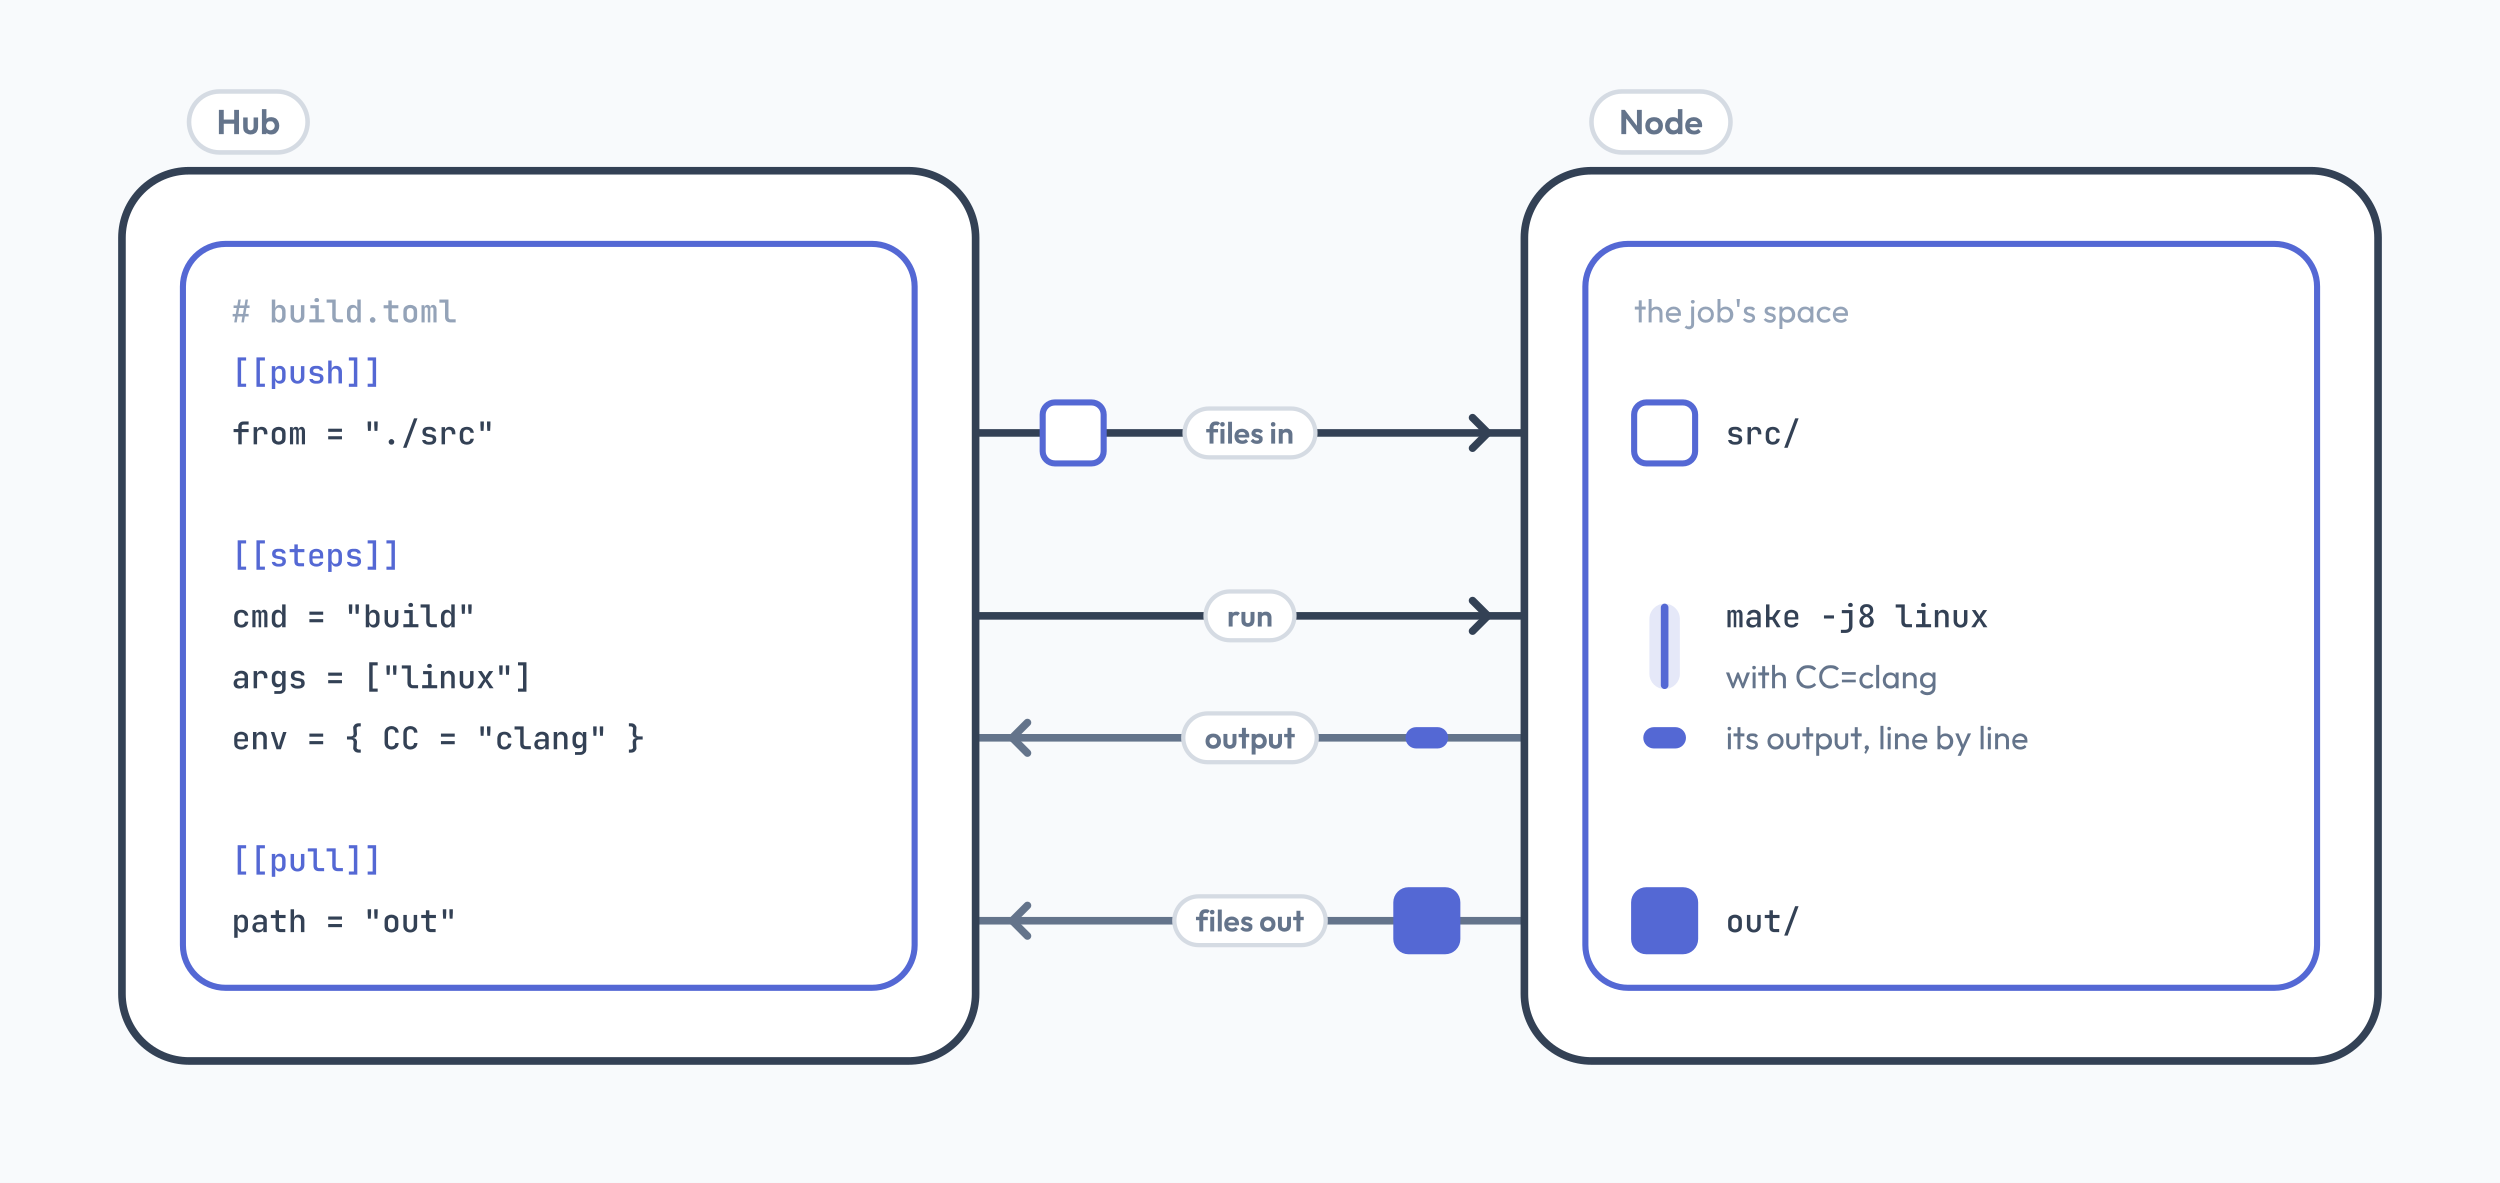
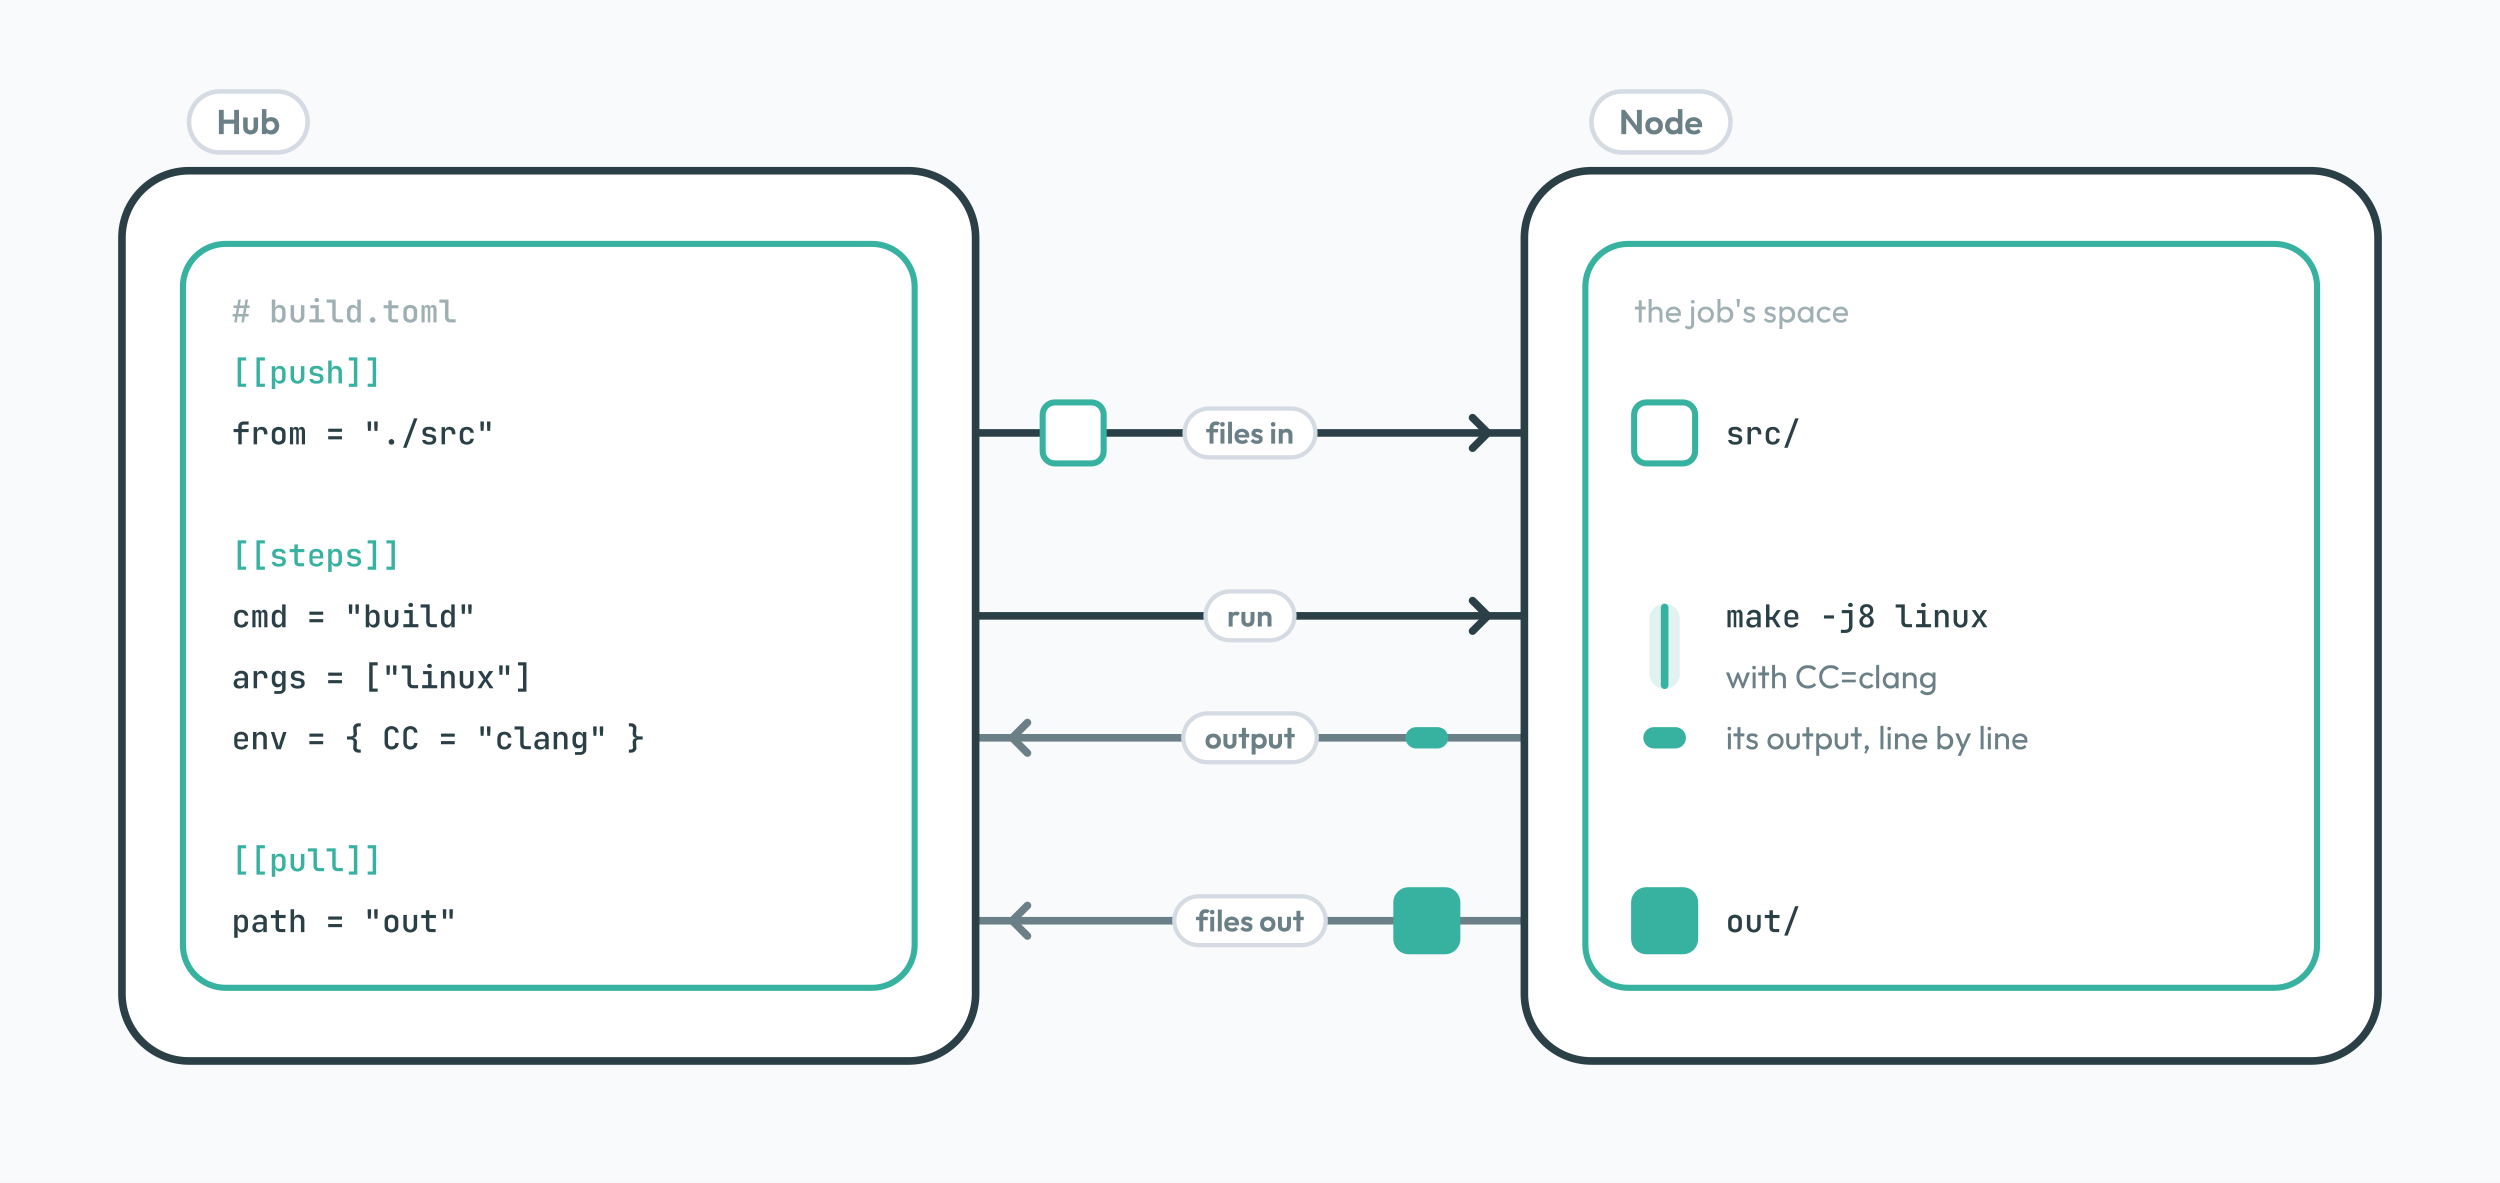
<svg xmlns="http://www.w3.org/2000/svg" viewBox="0 0 820 388" width="820" height="388">
  <defs>
    <path id="g0" d="M12 0V-54Q12 -59 15 -64Q17 -68 22 -71Q26 -73 33 -73Q37 -73 41 -72Q44 -70 47 -67L38 -59Q37 -60 36 -61Q35 -61 33 -61Q29 -61 27 -59Q25 -57 25 -54V0ZM1 -37V-48H40V-37Z" />
    <path id="g1" d="M6 0V-48H19V0ZM12 -56Q9 -56 7 -58Q5 -60 5 -64Q5 -67 7 -69Q9 -71 12 -71Q16 -71 18 -69Q20 -67 20 -64Q20 -60 18 -58Q16 -56 12 -56Z" />
    <path id="g2" d="M6 0V-72H19V0Z" />
    <path id="g3" d="M29 1Q21 1 15 -2Q9 -5 6 -11Q3 -17 3 -24Q3 -31 6 -37Q9 -43 15 -46Q21 -49 28 -49Q35 -49 40 -46Q46 -43 49 -38Q52 -32 52 -25Q52 -24 52 -23Q51 -21 51 -20L10 -20V-29L45 -29L40 -25Q40 -30 38 -33Q37 -35 34 -37Q32 -38 28 -38Q24 -38 21 -37Q18 -35 17 -32Q15 -29 15 -24Q15 -20 17 -17Q19 -13 22 -12Q25 -10 29 -10Q32 -10 35 -11Q38 -13 41 -15L48 -7Q45 -3 40 -1Q35 1 29 1Z" />
    <path id="g4" d="M22 1Q18 1 14 0Q10 -1 7 -3Q4 -5 1 -8L9 -16Q12 -13 15 -11Q18 -10 22 -10Q25 -10 27 -11Q29 -12 29 -14Q29 -16 27 -17Q25 -18 22 -19Q20 -19 17 -20Q14 -21 11 -23Q8 -24 6 -27Q4 -30 4 -34Q4 -39 7 -42Q9 -46 13 -48Q17 -49 23 -49Q29 -49 34 -47Q39 -45 42 -41L34 -33Q32 -36 29 -37Q26 -38 23 -38Q20 -38 19 -37Q17 -37 17 -35Q17 -33 19 -32Q21 -31 23 -30Q26 -30 29 -29Q32 -28 35 -26Q38 -24 40 -22Q41 -19 41 -14Q41 -7 36 -3Q31 1 22 1Z" />
    <path id="g5" d="M38 0V-28Q38 -32 36 -35Q33 -37 29 -37Q26 -37 24 -36Q21 -35 20 -33Q19 -31 19 -28L14 -30Q14 -36 16 -40Q19 -44 23 -47Q27 -49 33 -49Q38 -49 42 -47Q47 -44 49 -40Q51 -35 51 -31V0ZM6 0V-48H19V0Z" />
    <path id="g6" d="M6 0V-48H19V0ZM19 -27 14 -30Q15 -39 19 -44Q23 -49 31 -49Q35 -49 38 -48Q40 -47 43 -44L35 -35Q33 -36 32 -37Q30 -37 28 -37Q24 -37 22 -35Q19 -32 19 -27Z" />
    <path id="g7" d="M26 1Q20 1 15 -2Q10 -4 7 -9Q5 -14 5 -20V-48H18V-21Q18 -18 19 -15Q20 -13 22 -12Q24 -11 26 -11Q30 -11 33 -14Q35 -16 35 -21V-48H48V-20Q48 -14 45 -9Q43 -4 38 -2Q33 1 26 1Z" />
    <path id="g8" d="M28 1Q21 1 15 -2Q9 -6 6 -11Q3 -17 3 -24Q3 -31 6 -37Q9 -43 15 -46Q21 -49 28 -49Q36 -49 42 -46Q47 -43 51 -37Q54 -31 54 -24Q54 -17 51 -11Q48 -6 42 -2Q36 1 28 1ZM28 -11Q32 -11 35 -13Q38 -14 39 -17Q41 -20 41 -24Q41 -28 39 -31Q38 -34 35 -35Q32 -37 28 -37Q25 -37 22 -35Q19 -34 18 -31Q16 -28 16 -24Q16 -20 18 -17Q19 -14 22 -13Q25 -11 28 -11Z" />
    <path id="g9" d="M13 0V-68H26V0ZM2 -37V-48H37V-37Z" />
    <path id="g10" d="M33 1Q27 1 23 -1Q19 -3 16 -7Q14 -11 14 -15V-33Q14 -37 16 -41Q19 -45 23 -47Q27 -49 33 -49Q39 -49 45 -46Q50 -43 53 -37Q56 -31 56 -24Q56 -17 53 -11Q50 -6 45 -2Q39 1 33 1ZM6 20V-48H19V-36L17 -24L19 -12V20ZM30 -11Q34 -11 37 -13Q39 -14 41 -17Q43 -20 43 -24Q43 -28 41 -31Q39 -34 37 -36Q34 -37 30 -37Q27 -37 24 -36Q21 -34 20 -31Q18 -28 18 -24Q18 -20 20 -17Q21 -14 24 -13Q27 -11 30 -11Z" />
    <path id="g11" d="M7 0V-70H21V0ZM51 0V-70H65V0ZM16 -30V-42H55V-30Z" />
    <path id="g12" d="M33 1Q27 1 23 -1Q19 -3 16 -7Q14 -11 14 -16V-33Q14 -38 16 -41Q19 -45 23 -47Q27 -49 33 -49Q39 -49 45 -46Q50 -43 53 -37Q56 -31 56 -24Q56 -17 53 -11Q50 -6 45 -2Q39 1 33 1ZM6 0V-72H19V-36L17 -25L19 -13V0ZM30 -11Q34 -11 37 -13Q39 -14 41 -17Q43 -20 43 -24Q43 -28 41 -31Q39 -34 37 -36Q34 -37 30 -37Q27 -37 24 -36Q21 -34 20 -31Q18 -28 18 -24Q18 -20 20 -17Q21 -14 24 -13Q27 -11 30 -11Z" />
    <path id="g13" d="M8 0 11 -19H3V-27H13L16 -46H6V-54H18L21 -73H29L26 -54H41L44 -73H52L49 -54H57V-46H47L44 -27H54V-19H42L39 0H31L34 -19H19L16 0ZM21 -27H36L39 -46H24Z" />
    <path id="g14" d="M34 1Q27 1 23 -3Q19 -6 19 -13L21 -10H19V0H8V-73H19V-57L19 -44H21L19 -42Q19 -48 23 -52Q27 -56 34 -56Q42 -56 47 -50Q52 -45 52 -35V-20Q52 -10 47 -5Q42 1 34 1ZM30 -8Q35 -8 38 -11Q41 -15 41 -20V-35Q41 -40 38 -44Q35 -47 30 -47Q25 -47 22 -43Q19 -40 19 -35V-20Q19 -15 22 -12Q25 -8 30 -8Z" />
    <path id="g15" d="M30 1Q20 1 14 -5Q8 -11 8 -20V-55H19V-20Q19 -15 22 -12Q25 -8 30 -8Q35 -8 38 -12Q41 -15 41 -20V-55H52V-20Q52 -10 46 -5Q40 1 30 1Z" />
    <path id="g16" d="M8 0V-10H27V-45H11V-55H38V-10H56V0ZM32 -65Q28 -65 26 -66Q24 -68 24 -71Q24 -74 26 -76Q28 -78 32 -78Q35 -78 37 -76Q39 -74 39 -71Q39 -68 37 -66Q35 -65 32 -65Z" />
    <path id="g17" d="M38 0Q33 0 29 -2Q25 -4 23 -8Q21 -12 21 -17V-63H3V-73H32V-17Q32 -14 34 -12Q35 -10 38 -10H55V0Z" />
    <path id="g18" d="M26 1Q18 1 13 -5Q8 -10 8 -20V-35Q8 -45 13 -50Q18 -56 26 -56Q33 -56 37 -52Q41 -48 41 -42L39 -44H41L41 -57V-73H52V0H41V-10H39L41 -13Q41 -6 37 -3Q33 1 26 1ZM30 -8Q35 -8 38 -12Q41 -15 41 -20V-35Q41 -40 38 -43Q35 -47 30 -47Q25 -47 22 -44Q19 -40 19 -35V-20Q19 -15 22 -11Q25 -8 30 -8Z" />
    <path id="g19" d="M30 1Q26 1 24 -1Q21 -4 21 -8Q21 -12 24 -14Q26 -17 30 -17Q34 -17 36 -14Q39 -12 39 -8Q39 -4 36 -1Q34 1 30 1Z" />
    <path id="g20" d="M36 0Q29 0 24 -4Q20 -8 20 -16V-45H5V-55H20V-70H31V-55H52V-45H31V-16Q31 -10 36 -10H51V0Z" />
    <path id="g21" d="M30 1Q23 1 18 -2Q13 -4 10 -9Q8 -14 8 -20V-35Q8 -41 10 -46Q13 -51 18 -53Q23 -56 30 -56Q37 -56 42 -53Q47 -51 50 -46Q52 -41 52 -35V-20Q52 -14 50 -9Q47 -4 42 -2Q37 1 30 1ZM30 -9Q35 -9 38 -12Q41 -15 41 -20V-35Q41 -40 38 -43Q35 -46 30 -46Q25 -46 22 -43Q19 -40 19 -35V-20Q19 -15 22 -12Q25 -9 30 -9Z" />
    <path id="g22" d="M6 0V-55H15V-48H17L15 -46Q15 -51 18 -53Q20 -56 25 -56Q29 -56 32 -53Q34 -49 34 -43L32 -48H35L34 -46Q34 -51 36 -53Q39 -56 43 -56Q48 -56 51 -52Q54 -48 54 -42V0H44V-42Q44 -45 43 -46Q42 -48 39 -48Q37 -48 35 -46Q34 -45 34 -42V0H26V-42Q26 -45 25 -46Q23 -48 21 -48Q18 -48 17 -46Q16 -45 16 -42V0Z" />
    <path id="g23" d="M19 11V-83H46V-73H30V1H46V11Z" />
    <path id="g24" d="M8 18V-55H19V-44H21L19 -42Q19 -49 23 -52Q27 -56 34 -56Q42 -56 47 -50Q52 -45 52 -35V-20Q52 -13 50 -9Q48 -4 44 -2Q40 1 34 1Q27 1 23 -3Q19 -7 19 -13L21 -10H19L19 2V18ZM30 -8Q36 -8 39 -11Q41 -15 41 -20V-35Q41 -41 39 -44Q36 -47 30 -47Q25 -47 22 -43Q19 -40 19 -35V-20Q19 -15 22 -12Q25 -8 30 -8Z" />
    <path id="g25" d="M28 1Q22 1 18 -1Q13 -3 11 -6Q8 -10 8 -14H19Q19 -11 22 -10Q24 -8 28 -8H32Q37 -8 40 -10Q42 -12 42 -15Q42 -19 40 -21Q38 -22 33 -23L26 -24Q18 -25 13 -29Q9 -33 9 -40Q9 -48 14 -52Q19 -56 29 -56H33Q41 -56 46 -52Q52 -48 52 -41H41Q41 -44 39 -45Q36 -47 33 -47H29Q24 -47 22 -45Q20 -43 20 -40Q20 -37 22 -35Q24 -34 28 -33L35 -32Q44 -31 49 -27Q53 -23 53 -16Q53 -8 48 -4Q43 1 32 1Z" />
    <path id="g26" d="M8 0V-73H19V-55L19 -44H22L19 -42Q19 -49 23 -52Q27 -56 34 -56Q42 -56 47 -51Q52 -46 52 -37V0H41V-35Q41 -41 38 -44Q35 -47 30 -47Q25 -47 22 -44Q19 -40 19 -35V0Z" />
    <path id="g27" d="M14 11V1H30V-73H14V-83H41V11Z" />
    <path id="g28" d="M21 0V-39H6V-49H21V-58Q21 -65 26 -69Q30 -73 38 -73H54V-63H38Q35 -63 34 -62Q32 -61 32 -58V-49H54V-39H32V0Z" />
    <path id="g29" d="M10 0V-55H21V-44H23L20 -38Q20 -47 24 -51Q28 -56 35 -56Q44 -56 49 -51Q54 -45 54 -36V-32H43V-35Q43 -41 40 -44Q38 -47 32 -47Q27 -47 24 -44Q21 -41 21 -35V0Z" />
    <path id="g30" d="M8 -40V-50H52V-40ZM8 -16V-26H52V-16Z" />
    <path id="g31" d="M36 -43 35 -62V-73H46V-62L45 -43ZM15 -43 14 -62V-73H25V-62L24 -43Z" />
    <path id="g32" d="M7 11 42 -83H53L18 11Z" />
    <path id="g33" d="M30 1Q24 1 18 -2Q13 -4 11 -9Q8 -14 8 -20V-35Q8 -41 11 -46Q13 -51 18 -53Q24 -56 30 -56Q40 -56 46 -51Q52 -46 53 -37H42Q42 -41 39 -44Q36 -47 30 -47Q25 -47 22 -43Q19 -40 19 -35V-20Q19 -15 22 -12Q25 -8 30 -8Q36 -8 39 -11Q42 -14 42 -18H53Q52 -9 46 -4Q40 1 30 1Z" />
    <path id="g34" d="M30 1Q23 1 18 -2Q13 -4 10 -9Q8 -14 8 -20V-35Q8 -41 10 -46Q13 -51 18 -53Q23 -56 30 -56Q37 -56 42 -53Q47 -51 50 -46Q52 -41 52 -35V-25H18V-20Q18 -14 21 -11Q24 -8 30 -8Q35 -8 38 -9Q41 -11 41 -14H52Q51 -7 45 -3Q39 1 30 1ZM42 -31V-35Q42 -41 39 -44Q36 -47 30 -47Q24 -47 21 -44Q18 -41 18 -35V-32L43 -32Z" />
    <path id="g35" d="M25 1Q16 1 11 -3Q6 -8 6 -16Q6 -23 11 -28Q16 -32 26 -32H41V-37Q41 -42 38 -44Q35 -47 30 -47Q26 -47 23 -45Q20 -43 19 -40H9Q10 -47 16 -52Q22 -56 31 -56Q40 -56 46 -51Q52 -46 52 -38V0H41V-10H40L41 -12Q41 -6 37 -3Q32 1 25 1ZM28 -7Q34 -7 37 -10Q41 -13 41 -18V-25H26Q22 -25 19 -23Q17 -20 17 -16Q17 -12 20 -10Q23 -7 28 -7Z" />
    <path id="g36" d="M16 18V9H33Q37 9 39 7Q41 5 41 1V-5L41 -15H39L41 -17Q41 -11 37 -7Q33 -3 26 -3Q18 -3 13 -9Q8 -15 8 -24V-35Q8 -45 13 -50Q18 -56 26 -56Q33 -56 37 -52Q41 -49 41 -42L39 -44H41L41 -55H52V1Q52 9 46 13Q41 18 33 18ZM30 -13Q35 -13 38 -16Q41 -19 41 -25V-35Q41 -40 38 -43Q35 -47 30 -47Q25 -47 22 -44Q19 -40 19 -35V-25Q19 -19 22 -16Q25 -13 30 -13Z" />
    <path id="g37" d="M8 0V-55H19V-44H22L19 -42Q19 -49 23 -52Q27 -56 34 -56Q42 -56 47 -51Q52 -46 52 -37V0H41V-35Q41 -41 38 -44Q35 -47 30 -47Q25 -47 22 -44Q19 -40 19 -35V0Z" />
    <path id="g38" d="M4 0 24 -28 6 -55H18L28 -40Q28 -39 29 -37Q30 -36 30 -35Q30 -36 31 -37Q32 -39 32 -40L42 -55H55L36 -28L56 0H43L33 -17Q32 -18 31 -19Q31 -21 30 -22Q30 -21 29 -19Q28 -18 27 -17L17 0Z" />
    <path id="g39" d="M23 0 5 -55H16L27 -20Q28 -17 29 -14Q30 -10 30 -9Q31 -10 32 -14Q32 -17 33 -20L44 -55H55L37 0Z" />
    <path id="g40" d="M46 11Q40 11 36 9Q32 7 30 3Q27 -1 28 -6L29 -22Q29 -27 27 -29Q25 -31 20 -31H8V-41H20Q25 -41 27 -43Q29 -45 29 -50L28 -66Q27 -71 30 -75Q32 -79 36 -81Q40 -83 46 -83H52V-73H47Q43 -73 41 -71Q38 -69 39 -65L40 -49Q40 -43 36 -39Q32 -36 26 -36V-36Q32 -36 36 -33Q40 -29 40 -23L39 -7Q38 -3 41 -1Q43 1 47 1H52V11Z" />
    <path id="g41" d="M30 1Q24 1 19 -2Q14 -4 11 -9Q8 -14 8 -20V-53Q8 -59 11 -64Q14 -69 19 -71Q24 -74 30 -74Q37 -74 42 -71Q47 -69 50 -64Q53 -59 53 -53H42Q42 -58 39 -61Q36 -64 30 -64Q25 -64 22 -61Q19 -58 19 -53V-20Q19 -15 22 -12Q25 -9 30 -9Q36 -9 39 -12Q42 -15 42 -20H53Q53 -14 50 -9Q47 -4 42 -2Q37 1 30 1Z" />
    <path id="g42" d="M8 11V1H13Q17 1 19 -1Q22 -3 21 -7L20 -23Q20 -29 24 -33Q28 -36 34 -36V-36Q28 -36 24 -39Q20 -43 20 -49L21 -65Q22 -69 19 -71Q17 -73 13 -73H8V-83H14Q20 -83 24 -81Q28 -79 30 -75Q33 -71 32 -66L31 -50Q31 -45 33 -43Q35 -41 40 -41H52V-31H40Q35 -31 33 -29Q31 -27 31 -22L32 -6Q33 -1 30 3Q28 7 24 9Q20 11 14 11Z" />
    <path id="g43" d="M7 0V-70H17L21 -57V0ZM56 0 14 -54 17 -70 58 -16ZM56 0 52 -13V-70H66V0Z" />
    <path id="g44" d="M26 1Q19 1 14 -2Q9 -6 6 -11Q3 -17 3 -24Q3 -31 6 -37Q9 -43 14 -46Q19 -49 26 -49Q31 -49 36 -47Q40 -45 42 -41Q45 -38 45 -33V-16Q45 -11 42 -7Q40 -3 36 -1Q31 1 26 1ZM28 -11Q32 -11 35 -13Q38 -14 39 -17Q41 -20 41 -24Q41 -28 39 -31Q38 -34 35 -36Q32 -37 28 -37Q25 -37 22 -36Q19 -34 18 -31Q16 -28 16 -24Q16 -20 18 -17Q19 -14 22 -13Q25 -11 28 -11ZM53 0H40V-13L42 -25L40 -36V-72H53Z" />
    <path id="g45" d="M14 0V-67H23V0ZM2 -39V-48H35V-39Z" />
    <path id="g46" d="M40 0V-28Q40 -33 37 -37Q33 -40 28 -40Q24 -40 22 -38Q19 -37 17 -34Q16 -31 16 -28L12 -30Q12 -35 14 -39Q17 -44 21 -46Q25 -48 31 -48Q36 -48 40 -46Q44 -44 47 -39Q49 -35 49 -29V0ZM7 0V-71H16V0Z" />
    <path id="g47" d="M29 1Q21 1 16 -2Q10 -5 7 -11Q4 -17 4 -24Q4 -31 7 -36Q10 -42 16 -45Q21 -48 28 -48Q35 -48 40 -45Q45 -42 48 -37Q50 -32 50 -25Q50 -24 50 -23Q50 -22 50 -20H10V-28H45L42 -25Q42 -30 40 -33Q38 -37 35 -38Q32 -40 28 -40Q23 -40 20 -38Q16 -36 14 -33Q12 -29 12 -24Q12 -19 14 -15Q16 -12 20 -10Q24 -7 29 -7Q33 -7 36 -9Q39 -10 42 -13L47 -7Q44 -3 39 -1Q34 1 29 1Z" />
    <path id="g48" d="M1 21Q-4 21 -7 19Q-10 18 -13 15L-7 9Q-6 11 -4 12Q-2 12 0 12Q3 12 5 11Q7 9 7 5V-48H16V5Q16 10 14 14Q12 17 8 19Q5 21 1 21ZM12 -57Q10 -57 8 -59Q6 -60 6 -63Q6 -65 8 -67Q10 -68 12 -68Q15 -68 16 -67Q18 -65 18 -63Q18 -60 16 -59Q15 -57 12 -57Z" />
    <path id="g49" d="M28 1Q21 1 16 -2Q10 -6 7 -11Q4 -17 4 -24Q4 -31 7 -36Q10 -42 16 -45Q21 -48 28 -48Q35 -48 41 -45Q46 -42 50 -36Q53 -31 53 -24Q53 -17 50 -11Q46 -6 41 -2Q35 1 28 1ZM28 -8Q33 -8 36 -10Q40 -12 42 -16Q44 -19 44 -24Q44 -29 42 -32Q40 -36 36 -38Q33 -40 28 -40Q24 -40 20 -38Q17 -36 15 -32Q13 -29 13 -24Q13 -19 15 -16Q17 -12 20 -10Q24 -8 28 -8Z" />
    <path id="g50" d="M32 1Q26 1 22 -1Q18 -4 15 -8Q12 -12 12 -17V-31Q12 -36 15 -40Q18 -44 22 -46Q26 -48 32 -48Q38 -48 43 -45Q49 -42 52 -36Q55 -31 55 -24Q55 -17 52 -11Q49 -6 43 -2Q38 1 32 1ZM7 0V-71H16V-36L14 -24L16 -13V0ZM30 -8Q35 -8 38 -10Q41 -12 43 -15Q45 -19 45 -24Q45 -29 43 -32Q41 -36 38 -38Q35 -40 30 -40Q26 -40 22 -38Q19 -36 17 -32Q15 -29 15 -24Q15 -19 17 -15Q19 -12 22 -10Q26 -8 30 -8Z" />
    <path id="g51" d="M9 -47 7 -71H17L15 -47Z" />
    <path id="g52" d="M22 1Q18 1 14 0Q11 -1 8 -3Q5 -5 2 -8L8 -13Q11 -10 14 -9Q18 -7 22 -7Q26 -7 28 -9Q31 -10 31 -13Q31 -15 29 -17Q27 -18 24 -19Q21 -20 18 -21Q15 -22 12 -23Q9 -25 7 -28Q5 -30 5 -34Q5 -39 7 -42Q9 -45 13 -47Q17 -48 22 -48Q28 -48 32 -47Q36 -45 39 -41L33 -35Q31 -38 28 -39Q26 -40 22 -40Q18 -40 16 -39Q14 -38 14 -35Q14 -33 16 -32Q17 -30 20 -29Q23 -28 26 -27Q30 -27 33 -25Q36 -23 37 -21Q39 -18 39 -14Q39 -7 34 -3Q30 1 22 1Z" />
    <path id="g53" d="M32 1Q26 1 22 -1Q18 -4 15 -8Q12 -12 12 -17V-31Q12 -36 15 -40Q18 -44 22 -46Q26 -48 32 -48Q38 -48 43 -45Q49 -42 52 -36Q55 -31 55 -24Q55 -17 52 -11Q49 -6 43 -2Q38 1 32 1ZM7 20V-48H16V-35L14 -23L16 -12V20ZM30 -8Q35 -8 38 -10Q41 -12 43 -15Q45 -19 45 -24Q45 -29 43 -32Q41 -36 38 -38Q35 -40 30 -40Q26 -40 22 -38Q19 -36 17 -32Q15 -29 15 -24Q15 -19 17 -15Q19 -12 22 -10Q26 -8 30 -8Z" />
    <path id="g54" d="M27 1Q20 1 15 -2Q10 -6 7 -11Q4 -17 4 -24Q4 -31 7 -36Q10 -42 15 -45Q20 -48 27 -48Q32 -48 36 -46Q41 -44 43 -40Q46 -36 46 -31V-17Q46 -11 43 -7Q41 -4 37 -1Q32 1 27 1ZM28 -8Q35 -8 39 -12Q43 -17 43 -24Q43 -29 41 -32Q39 -36 36 -38Q33 -40 28 -40Q24 -40 20 -38Q17 -36 15 -32Q13 -28 13 -24Q13 -19 15 -15Q17 -12 20 -10Q24 -8 28 -8ZM43 0V-13L44 -24L43 -36V-48H52V0Z" />
    <path id="g55" d="M28 1Q21 1 16 -2Q10 -6 7 -11Q4 -17 4 -24Q4 -31 7 -36Q10 -42 16 -45Q21 -48 28 -48Q34 -48 38 -46Q43 -44 47 -41L41 -35Q38 -37 35 -38Q32 -40 28 -40Q24 -40 20 -38Q17 -36 15 -32Q13 -29 13 -24Q13 -19 15 -15Q17 -12 20 -10Q24 -8 28 -8Q32 -8 35 -9Q38 -10 41 -13L47 -7Q43 -3 39 -1Q34 1 28 1Z" />
    <path id="g56" d="M9 0V-73H20V-33H29L44 -55H56L38 -29L56 0H44L29 -24H20V0Z" />
    <path id="g57" d="M14 -28V-38H46V-28Z" />
    <path id="g58" d="M8 18V8H22Q28 8 31 5Q34 2 34 -4V-45H11V-55H45V-3Q45 6 39 12Q33 18 23 18ZM39 -65Q35 -65 33 -66Q31 -68 31 -71Q31 -74 33 -76Q35 -78 39 -78Q42 -78 44 -76Q46 -74 46 -71Q46 -68 44 -66Q42 -65 39 -65Z" />
    <path id="g59" d="M30 1Q23 1 18 -1Q13 -4 10 -8Q7 -13 7 -19Q7 -25 11 -30Q14 -35 22 -38L32 -43Q36 -45 39 -48Q41 -51 41 -55Q41 -59 38 -62Q35 -65 30 -65Q25 -65 22 -62Q19 -59 19 -55Q19 -51 21 -48Q24 -45 27 -43L38 -38Q46 -35 49 -30Q53 -25 53 -19Q53 -10 47 -4Q40 1 30 1ZM30 -8Q36 -8 39 -11Q42 -14 42 -19Q42 -23 40 -26Q38 -30 34 -32L23 -37Q16 -40 12 -45Q9 -49 9 -55Q9 -61 11 -65Q14 -69 19 -72Q23 -74 30 -74Q37 -74 41 -72Q46 -69 49 -65Q51 -61 51 -55Q51 -49 48 -45Q44 -40 37 -37L26 -32Q22 -30 20 -26Q18 -23 18 -19Q18 -14 21 -11Q24 -8 30 -8Z" />
    <path id="g60" d="M20 0 1 -48H11L24 -11L21 -10L35 -48H40L54 -10L51 -11L64 -48H74L55 0H50L36 -36H39L25 0Z" />
    <path id="g61" d="M7 0V-48H16V0ZM11 -57Q9 -57 7 -59Q6 -60 6 -63Q6 -65 7 -67Q9 -68 11 -68Q14 -68 15 -67Q17 -65 17 -63Q17 -60 15 -59Q14 -57 11 -57Z" />
    <path id="g62" d="M40 1Q32 1 26 -2Q19 -4 15 -9Q10 -14 7 -21Q5 -27 5 -35Q5 -42 7 -49Q10 -55 15 -60Q19 -65 26 -68Q32 -70 40 -70Q48 -70 54 -68Q60 -65 65 -60L59 -54Q55 -57 50 -59Q46 -61 40 -61Q34 -61 29 -59Q25 -57 21 -54Q18 -50 16 -45Q14 -41 14 -35Q14 -29 16 -24Q18 -19 22 -16Q25 -12 29 -10Q34 -8 40 -8Q46 -8 51 -10Q56 -12 59 -16L65 -10Q61 -5 54 -2Q48 1 40 1Z" />
    <path id="g63" d="M6 -41V-49H48V-41ZM6 -18V-26H48V-18Z" />
    <path id="g64" d="M7 0V-71H16V0Z" />
    <path id="g65" d="M40 0V-28Q40 -33 37 -37Q33 -40 28 -40Q24 -40 22 -38Q19 -37 17 -34Q16 -31 16 -28L12 -30Q12 -35 14 -39Q17 -44 21 -46Q25 -48 31 -48Q36 -48 40 -46Q44 -43 47 -39Q49 -34 49 -29V0ZM7 0V-48H16V0Z" />
    <path id="g66" d="M26 21Q19 21 13 18Q8 16 4 11L10 5Q13 8 17 10Q21 12 26 12Q34 12 38 8Q42 5 42 -2V-14L44 -24L42 -35V-48H51V-2Q51 5 48 10Q45 15 39 18Q34 21 26 21ZM26 -1Q20 -1 15 -4Q9 -7 6 -12Q4 -18 4 -25Q4 -31 6 -37Q9 -42 15 -45Q20 -48 26 -48Q32 -48 36 -46Q40 -44 43 -40Q46 -36 46 -31V-18Q46 -13 43 -9Q40 -5 36 -3Q32 -1 26 -1ZM28 -9Q32 -9 36 -11Q39 -13 41 -17Q43 -20 43 -25Q43 -29 41 -33Q39 -36 36 -38Q32 -40 28 -40Q24 -40 20 -38Q17 -36 15 -33Q13 -29 13 -25Q13 -20 15 -17Q17 -13 20 -11Q24 -9 28 -9Z" />
    <path id="g67" d="M26 1Q20 1 15 -2Q11 -4 8 -9Q5 -14 5 -20V-48H14V-20Q14 -16 16 -14Q17 -11 20 -9Q22 -8 26 -8Q31 -8 34 -11Q37 -14 37 -20V-48H46V-20Q46 -14 44 -9Q41 -4 36 -2Q32 1 26 1Z" />
    <path id="g68" d="M7 11 13 -1 16 -2Q16 -1 15 0Q14 1 13 1Q11 1 10 -1Q8 -3 8 -5Q8 -8 10 -10Q12 -12 14 -12Q17 -12 19 -10Q21 -8 21 -5Q21 -4 21 -3Q20 -1 19 1L12 14Z" />
    <path id="g69" d="M22 0 2 -48H12L27 -10H24L40 -48H50L28 0ZM9 20 23 -9 28 0 19 20Z" />
  </defs>
  <rect width="820" height="388" fill="#f8fafc" />
-   <path d="M320,142.0 L500,142.0" fill="none" stroke="#334155" stroke-width="2.5" stroke-linecap="round" stroke-linejoin="round" />
-   <path d="M483.0,147.0 L488,142.0 L483.0,137.0" fill="none" stroke="#334155" stroke-width="2.5" stroke-linecap="round" stroke-linejoin="round" />
-   <rect x="342.0" y="132.0" width="20" height="20" rx="4.0" fill="#ffffff" stroke="#5468d4" stroke-width="2" />
+   <path d="M320,142.0 L500,142.0" fill="none" stroke="#2b3f47" stroke-width="2.5" stroke-linecap="round" stroke-linejoin="round" />
+   <path d="M483.0,147.0 L488,142.0 L483.0,137.0" fill="none" stroke="#2b3f47" stroke-width="2.5" stroke-linecap="round" stroke-linejoin="round" />
+   <rect x="342.0" y="132.0" width="20" height="20" rx="4.0" fill="#ffffff" stroke="#38b2a0" stroke-width="2" />
  <rect x="388.54" y="134.0" width="42.92" height="16" rx="8" fill="#ffffff" stroke="#d5dbe3" stroke-width="1.4" />
-   <g transform="translate(395.54,145.50) scale(0.09957)" fill="#64748b">
+   <g transform="translate(395.54,145.50) scale(0.09957)" fill="#6b7f86">
    <use href="#g0" x="0" />
    <use href="#g1" x="42" />
    <use href="#g2" x="67" />
    <use href="#g3" x="91" />
    <use href="#g4" x="146" />
    <use href="#g1" x="209" />
    <use href="#g5" x="234" />
  </g>
-   <path d="M320,202.0 L500,202.0" fill="none" stroke="#334155" stroke-width="2.5" stroke-linecap="round" stroke-linejoin="round" />
-   <path d="M483.0,207.0 L488,202.0 L483.0,197.0" fill="none" stroke="#334155" stroke-width="2.5" stroke-linecap="round" stroke-linejoin="round" />
+   <path d="M320,202.0 L500,202.0" fill="none" stroke="#2b3f47" stroke-width="2.5" stroke-linecap="round" stroke-linejoin="round" />
+   <path d="M483.0,207.0 L488,202.0 L483.0,197.0" fill="none" stroke="#2b3f47" stroke-width="2.5" stroke-linecap="round" stroke-linejoin="round" />
  <rect x="395.41" y="194.0" width="29.17" height="16" rx="8" fill="#ffffff" stroke="#d5dbe3" stroke-width="1.4" />
-   <g transform="translate(402.41,205.50) scale(0.09957)" fill="#64748b">
+   <g transform="translate(402.41,205.50) scale(0.09957)" fill="#6b7f86">
    <use href="#g6" x="0" />
    <use href="#g7" x="43" />
    <use href="#g5" x="96" />
  </g>
-   <path d="M500,242.0 L320,242.0" fill="none" stroke="#64748b" stroke-width="2.5" stroke-linecap="round" stroke-linejoin="round" />
-   <path d="M337.0,237.0 L332,242.0 L337.0,247.0" fill="none" stroke="#64748b" stroke-width="2.5" stroke-linecap="round" stroke-linejoin="round" />
-   <rect x="461" y="238.5" width="14" height="7" rx="3.5" fill="#5468d4" />
+   <path d="M500,242.0 L320,242.0" fill="none" stroke="#6b7f86" stroke-width="2.5" stroke-linecap="round" stroke-linejoin="round" />
+   <path d="M337.0,237.0 L332,242.0 L337.0,247.0" fill="none" stroke="#6b7f86" stroke-width="2.5" stroke-linecap="round" stroke-linejoin="round" />
+   <rect x="461" y="238.5" width="14" height="7" rx="3.5" fill="#38b2a0" />
  <rect x="388.11" y="234.0" width="43.78" height="16" rx="8" fill="#ffffff" stroke="#d5dbe3" stroke-width="1.4" />
-   <g transform="translate(395.11,245.50) scale(0.09957)" fill="#64748b">
+   <g transform="translate(395.11,245.50) scale(0.09957)" fill="#6b7f86">
    <use href="#g8" x="0" />
    <use href="#g7" x="57" />
    <use href="#g9" x="110" />
    <use href="#g10" x="149" />
    <use href="#g7" x="207" />
    <use href="#g9" x="260" />
  </g>
-   <path d="M500,302.0 L320,302.0" fill="none" stroke="#64748b" stroke-width="2.5" stroke-linecap="round" stroke-linejoin="round" />
-   <path d="M337.0,297.0 L332,302.0 L337.0,307.0" fill="none" stroke="#64748b" stroke-width="2.5" stroke-linecap="round" stroke-linejoin="round" />
-   <rect x="458.0" y="292.0" width="20" height="20" rx="4.0" fill="#5468d4" stroke="#5468d4" stroke-width="2" />
+   <path d="M500,302.0 L320,302.0" fill="none" stroke="#6b7f86" stroke-width="2.5" stroke-linecap="round" stroke-linejoin="round" />
+   <path d="M337.0,297.0 L332,302.0 L337.0,307.0" fill="none" stroke="#6b7f86" stroke-width="2.5" stroke-linecap="round" stroke-linejoin="round" />
+   <rect x="458.0" y="292.0" width="20" height="20" rx="4.0" fill="#38b2a0" stroke="#38b2a0" stroke-width="2" />
  <rect x="385.18" y="294.0" width="49.65" height="16" rx="8" fill="#ffffff" stroke="#d5dbe3" stroke-width="1.4" />
-   <g transform="translate(392.18,305.50) scale(0.09957)" fill="#64748b">
+   <g transform="translate(392.18,305.50) scale(0.09957)" fill="#6b7f86">
    <use href="#g0" x="0" />
    <use href="#g1" x="42" />
    <use href="#g2" x="67" />
    <use href="#g3" x="91" />
    <use href="#g4" x="146" />
    <use href="#g8" x="209" />
    <use href="#g7" x="266" />
    <use href="#g9" x="319" />
  </g>
-   <rect x="40" y="56" width="280" height="292" rx="22" fill="#ffffff" stroke="#334155" stroke-width="2.5" />
+   <rect x="40" y="56" width="280" height="292" rx="22" fill="#ffffff" stroke="#2b3f47" stroke-width="2.5" />
  <rect x="62.00" y="30" width="38.90" height="20" rx="10" fill="#ffffff" stroke="#d5dbe3" stroke-width="1.5" />
-   <g transform="translate(71.00,44.00) scale(0.1138)" fill="#64748b">
+   <g transform="translate(71.00,44.00) scale(0.1138)" fill="#6b7f86">
    <use href="#g11" x="0" />
    <use href="#g7" x="72" />
    <use href="#g12" x="125" />
  </g>
-   <rect x="60" y="80" width="240" height="244" rx="14" fill="#ffffff" stroke="#5468d4" stroke-width="2" />
-   <g transform="translate(76.00,105.75) scale(0.10274)" fill="#94a3b8">
+   <rect x="60" y="80" width="240" height="244" rx="14" fill="#ffffff" stroke="#38b2a0" stroke-width="2" />
+   <g transform="translate(76.00,105.75) scale(0.10274)" fill="#9fb0b5">
    <use href="#g13" x="0" />
    <use href="#g14" x="120" />
    <use href="#g15" x="180" />
    <use href="#g16" x="240" />
    <use href="#g17" x="300" />
    <use href="#g18" x="360" />
    <use href="#g19" x="420" />
    <use href="#g20" x="480" />
    <use href="#g21" x="540" />
    <use href="#g22" x="600" />
    <use href="#g17" x="660" />
  </g>
-   <g transform="translate(76.00,125.75) scale(0.10274)" fill="#5468d4">
+   <g transform="translate(76.00,125.75) scale(0.10274)" fill="#38b2a0">
    <use href="#g23" x="0" />
    <use href="#g23" x="60" />
    <use href="#g24" x="120" />
    <use href="#g15" x="180" />
    <use href="#g25" x="240" />
    <use href="#g26" x="300" />
    <use href="#g27" x="360" />
    <use href="#g27" x="420" />
  </g>
-   <g transform="translate(76.00,145.75) scale(0.10274)" fill="#334155">
+   <g transform="translate(76.00,145.75) scale(0.10274)" fill="#2b3f47">
    <use href="#g28" x="0" />
    <use href="#g29" x="60" />
    <use href="#g21" x="120" />
    <use href="#g22" x="180" />
    <use href="#g30" x="300" />
    <use href="#g31" x="420" />
    <use href="#g19" x="480" />
    <use href="#g32" x="540" />
    <use href="#g25" x="600" />
    <use href="#g29" x="660" />
    <use href="#g33" x="720" />
    <use href="#g31" x="780" />
  </g>
-   <g transform="translate(76.00,185.75) scale(0.10274)" fill="#5468d4">
+   <g transform="translate(76.00,185.75) scale(0.10274)" fill="#38b2a0">
    <use href="#g23" x="0" />
    <use href="#g23" x="60" />
    <use href="#g25" x="120" />
    <use href="#g20" x="180" />
    <use href="#g34" x="240" />
    <use href="#g24" x="300" />
    <use href="#g25" x="360" />
    <use href="#g27" x="420" />
    <use href="#g27" x="480" />
  </g>
-   <g transform="translate(76.00,205.75) scale(0.10274)" fill="#334155">
+   <g transform="translate(76.00,205.75) scale(0.10274)" fill="#2b3f47">
    <use href="#g33" x="0" />
    <use href="#g22" x="60" />
    <use href="#g18" x="120" />
    <use href="#g30" x="240" />
    <use href="#g31" x="360" />
    <use href="#g14" x="420" />
    <use href="#g15" x="480" />
    <use href="#g16" x="540" />
    <use href="#g17" x="600" />
    <use href="#g18" x="660" />
    <use href="#g31" x="720" />
  </g>
-   <g transform="translate(76.00,225.75) scale(0.10274)" fill="#334155">
+   <g transform="translate(76.00,225.75) scale(0.10274)" fill="#2b3f47">
    <use href="#g35" x="0" />
    <use href="#g29" x="60" />
    <use href="#g36" x="120" />
    <use href="#g25" x="180" />
    <use href="#g30" x="300" />
    <use href="#g23" x="420" />
    <use href="#g31" x="480" />
    <use href="#g17" x="540" />
    <use href="#g16" x="600" />
    <use href="#g37" x="660" />
    <use href="#g15" x="720" />
    <use href="#g38" x="780" />
    <use href="#g31" x="840" />
    <use href="#g27" x="900" />
  </g>
-   <g transform="translate(76.00,245.75) scale(0.10274)" fill="#334155">
+   <g transform="translate(76.00,245.75) scale(0.10274)" fill="#2b3f47">
    <use href="#g34" x="0" />
    <use href="#g37" x="60" />
    <use href="#g39" x="120" />
    <use href="#g30" x="240" />
    <use href="#g40" x="360" />
    <use href="#g41" x="480" />
    <use href="#g41" x="540" />
    <use href="#g30" x="660" />
    <use href="#g31" x="780" />
    <use href="#g33" x="840" />
    <use href="#g17" x="900" />
    <use href="#g35" x="960" />
    <use href="#g37" x="1020" />
    <use href="#g36" x="1080" />
    <use href="#g31" x="1140" />
    <use href="#g42" x="1260" />
  </g>
-   <g transform="translate(76.00,285.75) scale(0.10274)" fill="#5468d4">
+   <g transform="translate(76.00,285.75) scale(0.10274)" fill="#38b2a0">
    <use href="#g23" x="0" />
    <use href="#g23" x="60" />
    <use href="#g24" x="120" />
    <use href="#g15" x="180" />
    <use href="#g17" x="240" />
    <use href="#g17" x="300" />
    <use href="#g27" x="360" />
    <use href="#g27" x="420" />
  </g>
-   <g transform="translate(76.00,305.75) scale(0.10274)" fill="#334155">
+   <g transform="translate(76.00,305.75) scale(0.10274)" fill="#2b3f47">
    <use href="#g24" x="0" />
    <use href="#g35" x="60" />
    <use href="#g20" x="120" />
    <use href="#g26" x="180" />
    <use href="#g30" x="300" />
    <use href="#g31" x="420" />
    <use href="#g21" x="480" />
    <use href="#g15" x="540" />
    <use href="#g20" x="600" />
    <use href="#g31" x="660" />
  </g>
-   <rect x="500" y="56" width="280" height="292" rx="22" fill="#ffffff" stroke="#334155" stroke-width="2.5" />
+   <rect x="500" y="56" width="280" height="292" rx="22" fill="#ffffff" stroke="#2b3f47" stroke-width="2.5" />
  <rect x="522.00" y="30" width="45.60" height="20" rx="10" fill="#ffffff" stroke="#d5dbe3" stroke-width="1.5" />
-   <g transform="translate(531.00,44.00) scale(0.1138)" fill="#64748b">
+   <g transform="translate(531.00,44.00) scale(0.1138)" fill="#6b7f86">
    <use href="#g43" x="0" />
    <use href="#g8" x="73" />
    <use href="#g44" x="130" />
    <use href="#g3" x="188" />
  </g>
-   <rect x="520" y="80" width="240" height="244" rx="14" fill="#ffffff" stroke="#5468d4" stroke-width="2" />
-   <g transform="translate(536.00,105.75) scale(0.10807)" fill="#94a3b8">
+   <rect x="520" y="80" width="240" height="244" rx="14" fill="#ffffff" stroke="#38b2a0" stroke-width="2" />
+   <g transform="translate(536.00,105.75) scale(0.10807)" fill="#9fb0b5">
    <use href="#g45" x="0" />
    <use href="#g46" x="37" />
    <use href="#g47" x="92" />
    <use href="#g48" x="166" />
    <use href="#g49" x="189" />
    <use href="#g50" x="246" />
    <use href="#g51" x="304" />
    <use href="#g52" x="328" />
    <use href="#g52" x="391" />
    <use href="#g53" x="434" />
    <use href="#g54" x="492" />
    <use href="#g55" x="550" />
    <use href="#g47" x="599" />
  </g>
-   <rect x="536.0" y="132.0" width="20" height="20" rx="4.0" fill="#ffffff" stroke="#5468d4" stroke-width="2" />
-   <g transform="translate(566.00,145.75) scale(0.10274)" fill="#334155">
+   <rect x="536.0" y="132.0" width="20" height="20" rx="4.0" fill="#ffffff" stroke="#38b2a0" stroke-width="2" />
+   <g transform="translate(566.00,145.75) scale(0.10274)" fill="#2b3f47">
    <use href="#g25" x="0" />
    <use href="#g29" x="60" />
    <use href="#g33" x="120" />
    <use href="#g32" x="180" />
  </g>
-   <rect x="541.0" y="198.0" width="10" height="28" rx="5" fill="#5468d4" fill-opacity=".15" />
-   <rect x="544.75" y="198.0" width="2.5" height="28" rx="1.25" fill="#5468d4" />
-   <g transform="translate(566.00,205.75) scale(0.10274)" fill="#334155">
+   <rect x="541.0" y="198.0" width="10" height="28" rx="5" fill="#38b2a0" fill-opacity=".15" />
+   <rect x="544.75" y="198.0" width="2.5" height="28" rx="1.25" fill="#38b2a0" />
+   <g transform="translate(566.00,205.75) scale(0.10274)" fill="#2b3f47">
    <use href="#g22" x="0" />
    <use href="#g35" x="60" />
    <use href="#g56" x="120" />
    <use href="#g34" x="180" />
    <use href="#g57" x="300" />
    <use href="#g58" x="360" />
    <use href="#g59" x="420" />
    <use href="#g17" x="540" />
    <use href="#g16" x="600" />
    <use href="#g37" x="660" />
    <use href="#g15" x="720" />
    <use href="#g38" x="780" />
  </g>
-   <g transform="translate(566.00,225.75) scale(0.10807)" fill="#64748b">
+   <g transform="translate(566.00,225.75) scale(0.10807)" fill="#6b7f86">
    <use href="#g60" x="0" />
    <use href="#g61" x="75" />
    <use href="#g45" x="97" />
    <use href="#g46" x="134" />
    <use href="#g62" x="210" />
    <use href="#g62" x="279" />
    <use href="#g63" x="347" />
    <use href="#g55" x="402" />
    <use href="#g64" x="450" />
    <use href="#g54" x="473" />
    <use href="#g65" x="531" />
    <use href="#g66" x="586" />
  </g>
-   <rect x="539.0" y="238.5" width="14" height="7" rx="3.5" fill="#5468d4" />
-   <g transform="translate(566.00,245.75) scale(0.10807)" fill="#64748b">
+   <rect x="539.0" y="238.5" width="14" height="7" rx="3.5" fill="#38b2a0" />
+   <g transform="translate(566.00,245.75) scale(0.10807)" fill="#6b7f86">
    <use href="#g61" x="0" />
    <use href="#g45" x="22" />
    <use href="#g52" x="59" />
    <use href="#g49" x="123" />
    <use href="#g67" x="179" />
    <use href="#g45" x="231" />
    <use href="#g53" x="268" />
    <use href="#g67" x="326" />
    <use href="#g45" x="378" />
    <use href="#g68" x="414" />
    <use href="#g64" x="463" />
    <use href="#g61" x="485" />
    <use href="#g65" x="507" />
    <use href="#g47" x="562" />
    <use href="#g50" x="636" />
    <use href="#g69" x="695" />
    <use href="#g64" x="767" />
    <use href="#g61" x="789" />
    <use href="#g65" x="811" />
    <use href="#g47" x="866" />
  </g>
-   <rect x="536.0" y="292.0" width="20" height="20" rx="4.0" fill="#5468d4" stroke="#5468d4" stroke-width="2" />
-   <g transform="translate(566.00,305.75) scale(0.10274)" fill="#334155">
+   <rect x="536.0" y="292.0" width="20" height="20" rx="4.0" fill="#38b2a0" stroke="#38b2a0" stroke-width="2" />
+   <g transform="translate(566.00,305.75) scale(0.10274)" fill="#2b3f47">
    <use href="#g21" x="0" />
    <use href="#g15" x="60" />
    <use href="#g20" x="120" />
    <use href="#g32" x="180" />
  </g>
</svg>
